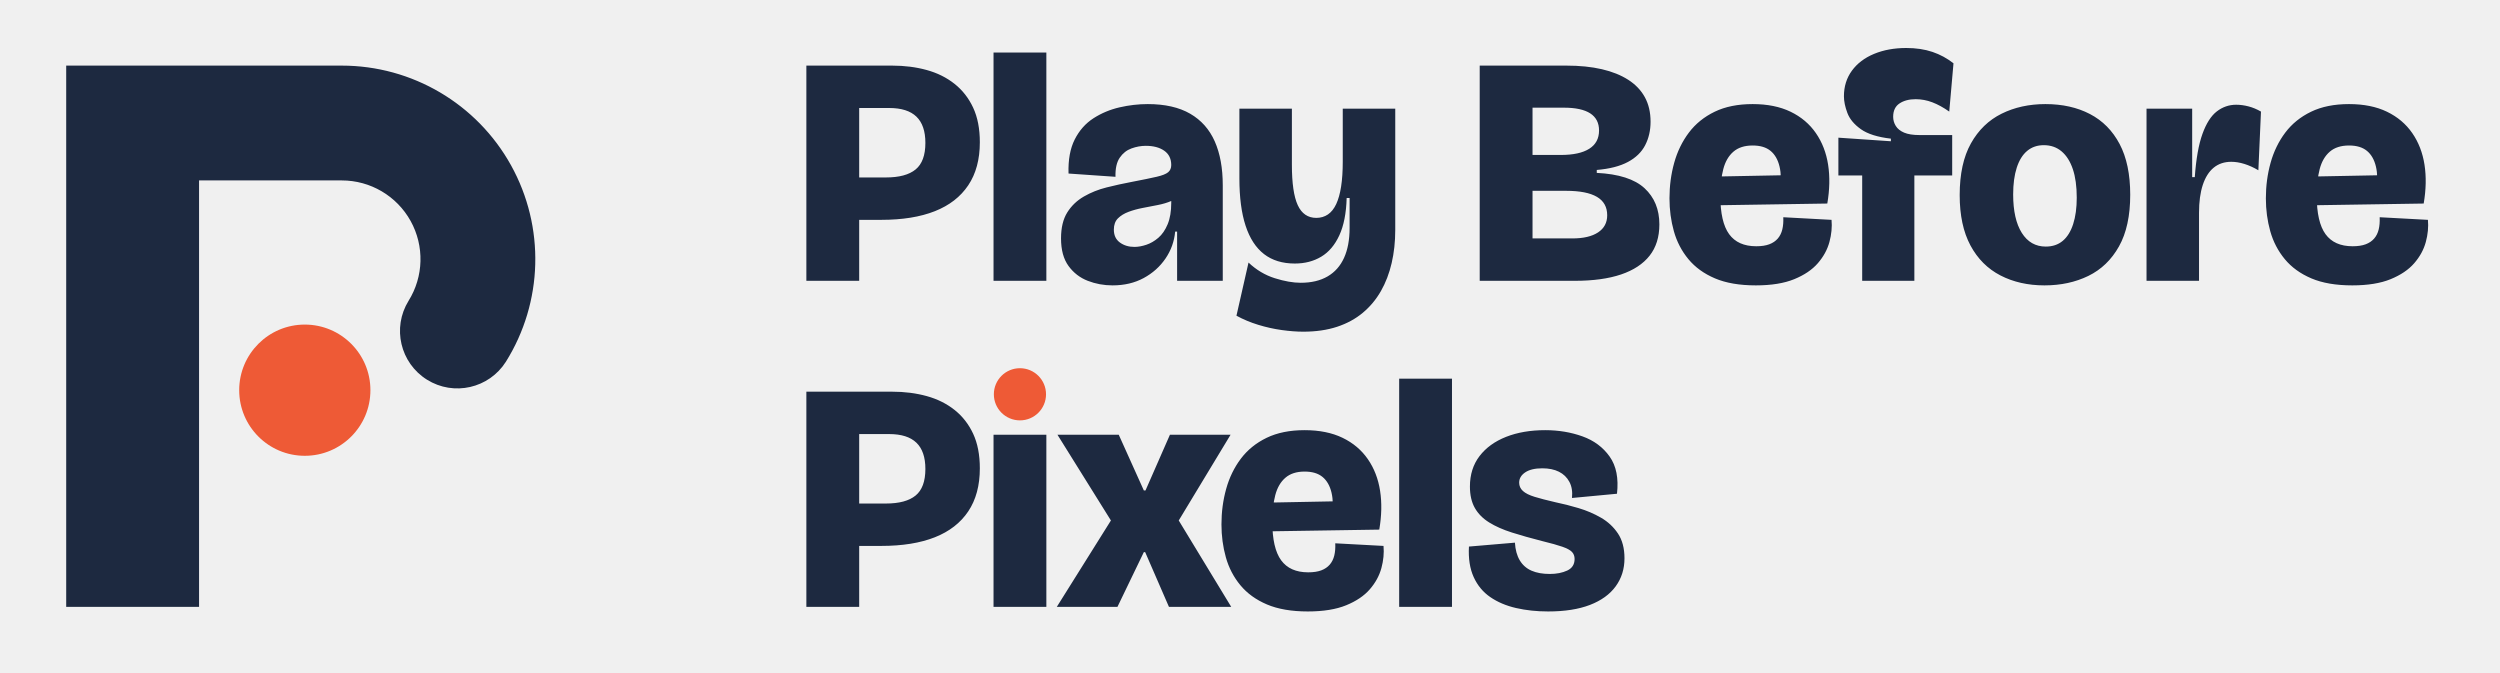
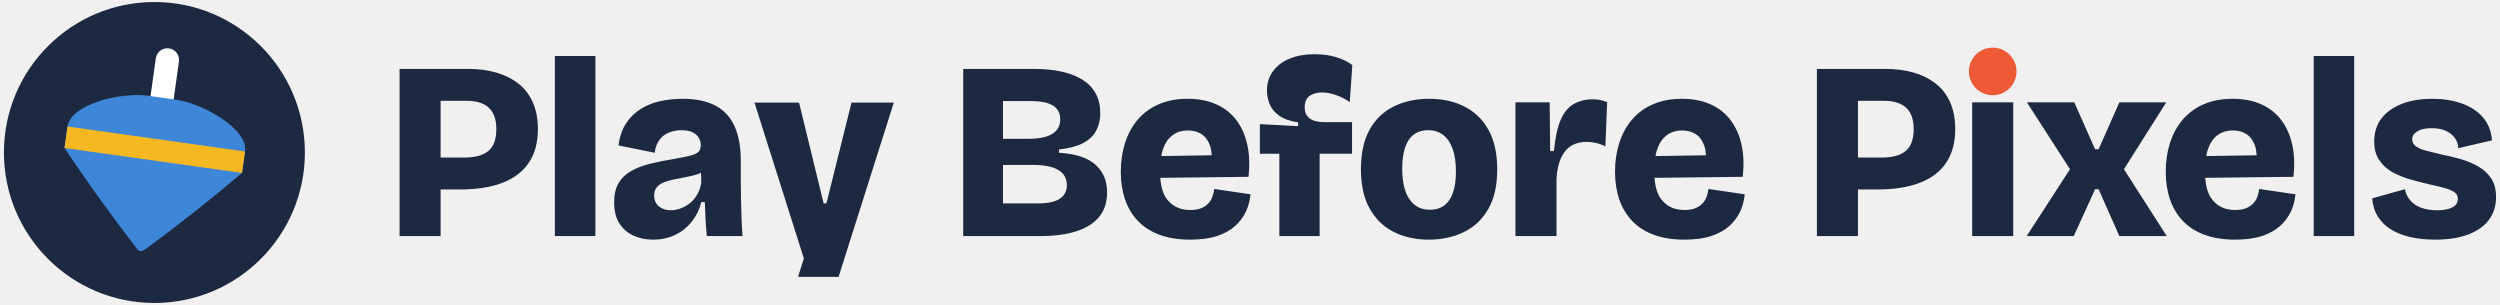
- <svg xmlns="http://www.w3.org/2000/svg" viewBox="-201.21 -201.21 7663.36 2062.42" width="1000" height="269" role="img" aria-label="Play Before Pixels">
-   <path class="p" fill="#1D2940" d="M0 1660V0H845.09A593.58 593.58 0 0 1 1348.47 908.12A176.06 176.06 0 0 1 1049.86 721.53A241.45 241.45 0 0 0 845.09 352.12H407.45V1660ZM2390.93 473V343H2513.93Q2574.93 343 2604.93 318.5Q2634.93 294 2634.93 237Q2634.93 183 2607.43 156.5Q2579.93 130 2523.93 130H2390.93V0H2532.93Q2589.93 0 2638.93 13.5Q2687.93 27 2724.43 56Q2760.93 85 2781.43 129Q2801.93 173 2801.93 235Q2801.93 314 2766.43 367Q2730.93 420 2663.93 446.5Q2596.93 473 2499.93 473ZM2269.93 660V0H2431.93V660ZM2843.93 660V-40H3005.93V660ZM3208.93 674Q3168.93 674 3132.93 660Q3096.93 646 3073.93 614.5Q3050.93 583 3050.93 530Q3050.93 481 3069.93 450.5Q3088.93 420 3120.93 401.5Q3152.93 383 3190.93 373.5Q3228.93 364 3265.93 357Q3317.93 347 3343.93 341Q3369.93 335 3379.43 327Q3388.93 319 3388.93 305Q3388.93 276 3367.43 261Q3345.93 246 3310.93 246Q3288.93 246 3266.93 254Q3244.93 262 3230.93 282.5Q3216.93 303 3217.93 341L3073.93 331Q3071.93 268 3092.93 226.5Q3113.93 185 3150.43 161.5Q3186.93 138 3230.43 128Q3273.93 118 3316.93 118Q3395.93 118 3446.93 147.5Q3497.93 177 3522.43 232.5Q3546.93 288 3546.93 367V461Q3546.93 494 3546.93 527.5Q3546.93 561 3546.93 594Q3546.93 627 3546.93 660H3406.93Q3406.93 624 3406.93 587Q3406.93 550 3406.93 509H3400.93Q3396.93 554 3371.43 591.5Q3345.93 629 3304.43 651.5Q3262.93 674 3208.93 674ZM3275.93 556Q3292.93 556 3312.43 549.5Q3331.93 543 3349.43 528Q3366.93 513 3377.93 486.5Q3388.93 460 3388.93 421V397L3415.93 394Q3407.93 407 3389.43 415Q3370.93 423 3347.93 427.5Q3324.93 432 3301.43 436.5Q3277.93 441 3257.93 448.5Q3237.93 456 3225.43 468.5Q3212.93 481 3212.93 503Q3212.93 529 3231.43 542.5Q3249.93 556 3275.93 556ZM3793.93 816Q3763.93 816 3727.93 811Q3691.93 806 3655.93 795Q3619.93 784 3588.93 767L3625.93 604Q3661.93 638 3706.43 652Q3750.93 666 3785.93 666Q3834.93 666 3868.43 646.5Q3901.93 627 3918.93 589.5Q3935.93 552 3935.93 498V406H3926.93Q3924.93 476 3904.43 520.5Q3883.93 565 3848.93 586Q3813.93 607 3767.93 607Q3710.93 607 3673.43 578Q3635.93 549 3616.93 491Q3597.93 433 3597.93 346V132H3758.93V304Q3758.93 389 3776.93 428Q3794.93 467 3833.93 467Q3853.93 467 3869.43 456.5Q3884.93 446 3894.93 424.5Q3904.93 403 3909.93 370.5Q3914.93 338 3914.93 295V132H4075.93V504Q4075.93 558 4064.93 605.5Q4053.93 653 4031.93 691.5Q4009.93 730 3976.43 758Q3942.93 786 3897.43 801Q3851.93 816 3793.93 816ZM4334.93 660V0H4600.93Q4661.93 0 4709.43 11Q4756.93 22 4790.43 43.5Q4823.93 65 4841.43 97Q4858.93 129 4858.93 172Q4858.93 212 4842.43 244Q4825.93 276 4789.43 295.5Q4752.93 315 4693.93 320V329Q4794.93 334 4840.43 376Q4885.93 418 4885.93 487Q4885.93 545 4855.93 583Q4825.93 621 4768.43 640.5Q4710.93 660 4625.93 660ZM4496.93 530H4618.93Q4669.93 530 4697.93 511.5Q4725.93 493 4725.93 459Q4725.93 421 4694.43 402.5Q4662.93 384 4599.93 384H4496.93ZM4496.93 274H4583.93Q4640.93 274 4670.93 255Q4700.93 236 4700.93 199Q4700.93 164 4673.93 146.5Q4646.93 129 4592.93 129H4496.93ZM5181.93 674Q5106.93 674 5056.43 652.5Q5005.93 631 4974.93 593.5Q4943.93 556 4930.43 508Q4916.93 460 4916.93 407Q4916.93 350 4931.43 298Q4945.93 246 4976.43 205.5Q5006.93 165 5055.43 141.5Q5103.93 118 5171.93 118Q5239.93 118 5288.43 141.5Q5336.93 165 5365.93 207Q5394.93 249 5403.43 304Q5411.93 359 5400.93 423L5017.93 429V341L5276.93 336L5255.93 387Q5261.93 341 5254.43 309.5Q5246.93 278 5226.93 261.5Q5206.93 245 5171.93 245Q5134.93 245 5112.93 264Q5090.93 283 5081.93 317.5Q5072.93 352 5072.93 399Q5072.93 480 5099.93 517Q5126.93 554 5182.93 554Q5206.93 554 5222.93 548Q5238.93 542 5248.93 530.5Q5258.93 519 5262.93 502.5Q5266.93 486 5265.93 465L5413.93 473Q5416.93 506 5407.43 541Q5397.93 576 5371.93 606Q5345.93 636 5299.43 655Q5252.93 674 5181.93 674ZM5507.93 660V337H5434.93V221L5595.93 232V224Q5534.93 217 5503.93 195Q5472.93 173 5462.43 145Q5451.93 117 5451.93 94Q5451.93 49 5476.43 15.5Q5500.93 -18 5544.43 -36Q5587.93 -54 5642.93 -54Q5687.93 -54 5723.43 -42Q5758.93 -30 5787.93 -7L5774.93 141Q5747.93 122 5722.93 112.5Q5697.93 103 5671.93 103Q5641.93 103 5622.43 116Q5602.93 129 5602.93 157Q5602.93 172 5610.93 185Q5618.93 198 5636.43 205.5Q5653.93 213 5683.93 213H5783.93V337H5667.93V660ZM6066.93 674Q5990.93 674 5931.93 643.5Q5872.93 613 5839.93 551.5Q5806.93 490 5806.93 397Q5806.93 300 5841.43 238.5Q5875.93 177 5935.43 147.5Q5994.93 118 6069.93 118Q6147.93 118 6206.43 148.5Q6264.93 179 6297.43 240.5Q6329.93 302 6329.93 396Q6329.93 493 6295.43 554.5Q6260.93 616 6201.43 645Q6141.93 674 6066.93 674ZM6070.93 555Q6101.93 555 6122.93 537.5Q6143.93 520 6154.93 486Q6165.93 452 6165.93 405Q6165.93 353 6153.93 317.5Q6141.93 282 6119.43 263Q6096.93 244 6064.93 244Q6034.93 244 6013.93 261.5Q5992.93 279 5981.93 313Q5970.93 347 5970.93 395Q5970.93 471 5997.43 513Q6023.93 555 6070.93 555ZM6379.93 660V373V132H6519.93V342H6527.93Q6533.93 258 6551.43 209.5Q6568.93 161 6595.43 140.5Q6621.93 120 6654.93 120Q6672.93 120 6692.43 125Q6711.93 130 6730.93 141L6722.93 321Q6700.93 308 6679.93 301.5Q6658.93 295 6639.93 295Q6607.93 295 6585.93 313Q6563.93 331 6552.43 366Q6540.93 401 6540.93 451V660ZM7010.93 674Q6935.93 674 6885.43 652.5Q6834.93 631 6803.93 593.5Q6772.93 556 6759.43 508Q6745.93 460 6745.93 407Q6745.93 350 6760.43 298Q6774.93 246 6805.43 205.5Q6835.93 165 6884.43 141.5Q6932.93 118 7000.93 118Q7068.93 118 7117.43 141.5Q7165.93 165 7194.93 207Q7223.93 249 7232.43 304Q7240.93 359 7229.93 423L6846.93 429V341L7105.93 336L7084.93 387Q7090.93 341 7083.43 309.5Q7075.93 278 7055.93 261.5Q7035.93 245 7000.93 245Q6963.93 245 6941.93 264Q6919.93 283 6910.93 317.5Q6901.93 352 6901.93 399Q6901.93 480 6928.93 517Q6955.93 554 7011.93 554Q7035.93 554 7051.93 548Q7067.93 542 7077.93 530.5Q7087.93 519 7091.93 502.5Q7095.93 486 7094.93 465L7242.93 473Q7245.93 506 7236.43 541Q7226.93 576 7200.93 606Q7174.93 636 7128.43 655Q7081.93 674 7010.93 674ZM2390.93 1473V1343H2513.93Q2574.93 1343 2604.93 1318.5Q2634.93 1294 2634.93 1237Q2634.93 1183 2607.43 1156.5Q2579.93 1130 2523.93 1130H2390.93V1000H2532.93Q2589.93 1000 2638.93 1013.5Q2687.93 1027 2724.43 1056Q2760.93 1085 2781.43 1129Q2801.93 1173 2801.93 1235Q2801.93 1314 2766.43 1367Q2730.93 1420 2663.93 1446.5Q2596.93 1473 2499.93 1473ZM2269.93 1660V1000H2431.93V1660ZM2843.93 1660V1132H3005.93V1660ZM3037.93 1660 3203.93 1395 3039.93 1132H3227.93L3304.93 1303H3309.93L3384.93 1132H3570.93L3411.93 1395L3572.93 1660H3381.93L3308.93 1492H3304.93L3223.93 1660ZM3807.93 1674Q3732.93 1674 3682.43 1652.5Q3631.93 1631 3600.93 1593.5Q3569.93 1556 3556.43 1508Q3542.93 1460 3542.93 1407Q3542.93 1350 3557.43 1298Q3571.93 1246 3602.43 1205.5Q3632.93 1165 3681.43 1141.5Q3729.93 1118 3797.93 1118Q3865.93 1118 3914.43 1141.5Q3962.93 1165 3991.93 1207Q4020.93 1249 4029.43 1304Q4037.93 1359 4026.93 1423L3643.93 1429V1341L3902.93 1336L3881.93 1387Q3887.93 1341 3880.43 1309.5Q3872.93 1278 3852.93 1261.5Q3832.93 1245 3797.93 1245Q3760.93 1245 3738.93 1264Q3716.93 1283 3707.93 1317.5Q3698.93 1352 3698.93 1399Q3698.93 1480 3725.93 1517Q3752.93 1554 3808.93 1554Q3832.93 1554 3848.93 1548Q3864.93 1542 3874.93 1530.5Q3884.93 1519 3888.93 1502.5Q3892.93 1486 3891.93 1465L4039.93 1473Q4042.93 1506 4033.43 1541Q4023.93 1576 3997.93 1606Q3971.93 1636 3925.43 1655Q3878.93 1674 3807.93 1674ZM4087.93 1660V960H4249.93V1660ZM4544.93 1674Q4491.93 1674 4446.43 1663.5Q4400.93 1653 4367.43 1630Q4333.93 1607 4316.43 1568.5Q4298.93 1530 4301.93 1475L4442.93 1463Q4444.93 1496 4457.93 1517.5Q4470.93 1539 4493.93 1549Q4516.93 1559 4549.93 1559Q4580.93 1559 4603.43 1548.5Q4625.93 1538 4625.93 1513Q4625.93 1500 4617.93 1491.5Q4609.93 1483 4588.43 1475.5Q4566.93 1468 4525.93 1458Q4474.93 1445 4433.93 1432Q4392.93 1419 4363.93 1401Q4334.93 1383 4319.93 1356.5Q4304.93 1330 4304.93 1291Q4304.93 1236 4334.43 1197.5Q4363.93 1159 4415.93 1138.5Q4467.93 1118 4535.93 1118Q4596.93 1118 4649.93 1137Q4702.93 1156 4733.43 1199Q4763.93 1242 4755.93 1313L4617.93 1326Q4620.93 1297 4609.93 1276.5Q4598.93 1256 4577.93 1245.5Q4556.93 1235 4526.93 1235Q4492.93 1235 4474.43 1247.5Q4455.93 1260 4455.93 1279Q4455.93 1294 4467.43 1304.5Q4478.93 1315 4503.43 1322.5Q4527.93 1330 4566.93 1339Q4600.93 1346 4637.93 1357Q4674.93 1368 4706.93 1386.5Q4738.93 1405 4758.93 1435Q4778.93 1465 4778.93 1511Q4778.93 1560 4751.93 1597Q4724.93 1634 4672.93 1654Q4620.93 1674 4544.93 1674Z" />
-   <g class="b" fill="#EE5A36">
-     <circle cx="731.76" cy="995.42" r="201.21" />
-     <circle cx="2924.93" cy="1008" r="80" />
-   </g>
+ <svg xmlns="http://www.w3.org/2000/svg" viewBox="-8 -932 9853.8 1204" width="1000" height="122" role="img" aria-label="Play Before Pixels">
+   <circle cx="594" cy="-330" r="594" fill="#1D2940" />
+   <path fill="#FFFFFF" d="M567.19 -471.15L599.72 -702.55A46.08 46.08 0 0 1 690.97 -689.73L658.45 -458.33Z" />
+   <path fill="#3D86D8" d="M239.1 -347.76L251.01 -432.5C263.61 -522.13 464.57 -568.66 567.24 -554.23L681.31 -538.2C783.97 -523.77 964.33 -423.65 951.73 -334.02L939.82 -249.28Q753.66 -91.77 557.3 52.83Q537.93 68.13 523.53 48.09Q374.63 -145.04 239.1 -347.76Z" />
+   <path fill="#F5B820" d="M251.01 -432.5L951.73 -334.02L939.82 -249.28L239.1 -347.76Z" />
+   <path fill="#1D2940" d="M1561.8 0V-660H1832.8Q1893.8 -660 1943.8 -645.5Q1993.8 -631 2030.8 -602Q2067.8 -573 2087.8 -528Q2107.8 -483 2107.8 -422Q2107.8 -343 2072.3 -290Q2036.8 -237 1968.3 -210.5Q1899.8 -184 1798.8 -184H1723.8V0ZM1723.8 -534V-310H1817.8Q1880.8 -310 1912.3 -336Q1943.8 -362 1943.8 -423Q1943.8 -478 1914.8 -506Q1885.8 -534 1825.8 -534ZM2174.8 0V-711H2334.8V0ZM2561.8 14Q2519.8 14 2484.8 -2Q2449.8 -18 2429.3 -50.5Q2408.8 -83 2408.8 -133Q2408.8 -180 2426.8 -210Q2444.8 -240 2477.8 -258Q2510.8 -276 2554.3 -286.5Q2597.8 -297 2647.8 -305Q2686.8 -312 2708.8 -317.5Q2730.8 -323 2740.8 -332Q2750.8 -341 2750.8 -358Q2750.8 -385 2731.3 -401.5Q2711.8 -418 2673.8 -418Q2648.8 -418 2625.8 -409Q2602.8 -400 2587.8 -380Q2572.8 -360 2568.8 -329L2425.8 -358Q2432.8 -409 2455.3 -444Q2477.8 -479 2512.3 -501Q2546.8 -523 2589.3 -532.5Q2631.8 -542 2678.8 -542Q2757.8 -542 2808.8 -515Q2859.8 -488 2884.3 -433.5Q2908.8 -379 2908.8 -297V-210Q2908.8 -176 2909.8 -140.5Q2910.8 -105 2911.8 -70Q2912.8 -35 2915.8 0H2774.8Q2771.8 -29 2769.8 -63Q2767.8 -97 2766.8 -134H2752.8Q2742.8 -93 2716.8 -59Q2690.8 -25 2651.3 -5.5Q2611.8 14 2561.8 14ZM2632.8 -102Q2649.8 -102 2668.8 -108.5Q2687.8 -115 2705.3 -128Q2722.8 -141 2735.3 -161.5Q2747.8 -182 2752.8 -210L2751.8 -250Q2745.8 -247 2739.8 -245Q2718.8 -238 2695.3 -233.5Q2671.8 -229 2648.8 -224.5Q2625.8 -220 2607.3 -213Q2588.8 -206 2577.8 -193.5Q2566.8 -181 2566.8 -160Q2566.8 -133 2585.3 -117.5Q2603.8 -102 2632.8 -102ZM2962.8 -527L3138.8 -527L3235.8 -129L3246.8 -129L3345.8 -527L3512.8 -527L3294.78 161L3134.78 161L3157.8 88.36ZM3786.8 0V-660H4063.8Q4125.8 -660 4174.3 -649.5Q4222.8 -639 4257.3 -617.5Q4291.8 -596 4309.8 -563Q4327.8 -530 4327.8 -485Q4327.8 -446 4311.3 -415.5Q4294.8 -385 4258.8 -366.5Q4222.8 -348 4164.8 -342V-329Q4262.8 -323 4308.8 -282Q4354.8 -241 4354.8 -173Q4354.8 -115 4324.3 -77Q4293.8 -39 4234.8 -19.5Q4175.8 0 4088.8 0ZM3943.8 -129H4082.8Q4138.8 -129 4167.3 -147Q4195.8 -165 4195.8 -201Q4195.8 -241 4162.3 -261Q4128.8 -281 4060.8 -281H3943.8ZM3943.8 -384H4041.8Q4106.8 -384 4138.3 -403.5Q4169.8 -423 4169.8 -461Q4169.8 -498 4140.8 -515.5Q4111.8 -533 4053.8 -533H3943.8ZM4682.8 14Q4613.8 14 4562.3 -5Q4510.8 -24 4476.8 -59.5Q4442.8 -95 4425.8 -144.5Q4408.8 -194 4408.8 -254Q4408.8 -314 4425.3 -366.5Q4441.8 -419 4474.8 -458.5Q4507.8 -498 4557.8 -520Q4607.8 -542 4672.8 -542Q4737.8 -542 4786.3 -520Q4834.8 -498 4865.3 -457.5Q4895.8 -417 4908.3 -360.5Q4920.8 -304 4912.8 -234L4564.8 -230Q4568.8 -170 4595.8 -140Q4627.8 -103 4682.8 -103Q4708.8 -103 4725.8 -110Q4742.8 -117 4753.8 -128.5Q4764.8 -140 4770.3 -155Q4775.8 -170 4777.8 -186L4920.8 -165Q4917.8 -130 4903.3 -98Q4888.8 -66 4860.8 -40.5Q4832.8 -15 4789.3 -0.5Q4745.8 14 4682.8 14ZM4568.8 -316 4767.8 -319Q4766.8 -339 4761.8 -355Q4750.8 -387 4728.3 -402Q4705.8 -417 4673.8 -417Q4637.8 -417 4612.8 -398Q4587.8 -379 4575.8 -344Q4570.8 -331 4568.8 -316ZM5034.8 0V-325H4957.8V-442L5108.8 -434V-449Q5060.8 -456 5033.8 -475.5Q5006.8 -495 4996.3 -521.5Q4985.8 -548 4985.8 -574Q4985.8 -618 5009.3 -650.5Q5032.8 -683 5075.3 -700.5Q5117.8 -718 5173.8 -718Q5220.8 -718 5258.8 -706.5Q5296.8 -695 5322.8 -675L5312.8 -529Q5286.8 -547 5257.8 -557Q5228.8 -567 5202.8 -567Q5173.8 -567 5154.3 -553.5Q5134.8 -540 5134.8 -509Q5134.8 -487 5144.8 -474Q5154.8 -461 5172.3 -455.5Q5189.8 -450 5211.8 -450H5321.8V-325H5193.8V0ZM5624.8 14Q5545.8 14 5485.3 -17Q5424.8 -48 5390.8 -109.5Q5356.8 -171 5356.8 -264Q5356.8 -359 5391.3 -420.5Q5425.8 -482 5486.8 -512Q5547.8 -542 5625.8 -542Q5705.8 -542 5766.3 -511Q5826.8 -480 5860.8 -418.5Q5894.8 -357 5894.8 -264Q5894.8 -168 5859.3 -106.5Q5823.8 -45 5762.3 -15.5Q5700.8 14 5624.8 14ZM5628.8 -104Q5662.8 -104 5685.8 -121Q5708.8 -138 5720.3 -172Q5731.8 -206 5731.8 -254Q5731.8 -307 5719.3 -343Q5706.8 -379 5682.3 -398.5Q5657.8 -418 5621.8 -418Q5588.8 -418 5565.8 -401Q5542.8 -384 5531.3 -350Q5519.8 -316 5519.8 -266Q5519.8 -187 5548.3 -145.5Q5576.8 -104 5628.8 -104ZM5966.8 0V-528H6101.8L6103.8 -336H6118.8Q6125.8 -412 6144.3 -456.5Q6162.8 -501 6195.3 -520.5Q6227.8 -540 6272.8 -540Q6285.8 -540 6299.3 -537.5Q6312.8 -535 6328.8 -529L6321.8 -354Q6302.8 -364 6283.3 -368Q6263.8 -372 6247.8 -372Q6211.8 -372 6186.3 -356Q6160.8 -340 6146.3 -307.5Q6131.8 -275 6128.8 -227V0ZM6633.8 14Q6564.8 14 6513.3 -5Q6461.8 -24 6427.8 -59.5Q6393.8 -95 6376.8 -144.5Q6359.8 -194 6359.8 -254Q6359.8 -314 6376.3 -366.5Q6392.8 -419 6425.8 -458.5Q6458.8 -498 6508.8 -520Q6558.8 -542 6623.8 -542Q6688.8 -542 6737.3 -520Q6785.8 -498 6816.3 -457.5Q6846.8 -417 6859.3 -360.5Q6871.8 -304 6863.8 -234L6515.8 -230Q6519.8 -170 6546.8 -140Q6578.8 -103 6633.8 -103Q6659.8 -103 6676.8 -110Q6693.8 -117 6704.8 -128.5Q6715.8 -140 6721.3 -155Q6726.8 -170 6728.8 -186L6871.8 -165Q6868.8 -130 6854.3 -98Q6839.8 -66 6811.8 -40.5Q6783.8 -15 6740.3 -0.5Q6696.8 14 6633.8 14ZM6519.8 -316 6718.8 -319Q6717.8 -339 6712.8 -355Q6701.8 -387 6679.3 -402Q6656.8 -417 6624.8 -417Q6588.8 -417 6563.8 -398Q6538.8 -379 6526.8 -344Q6521.8 -331 6519.8 -316ZM7156.8 0V-660H7427.8Q7488.8 -660 7538.8 -645.5Q7588.8 -631 7625.8 -602Q7662.8 -573 7682.8 -528Q7702.8 -483 7702.8 -422Q7702.8 -343 7667.3 -290Q7631.8 -237 7563.3 -210.5Q7494.8 -184 7393.8 -184H7318.8V0ZM7318.8 -534V-310H7412.8Q7475.8 -310 7507.3 -336Q7538.8 -362 7538.8 -423Q7538.8 -478 7509.8 -506Q7480.8 -534 7420.8 -534ZM7769.8 0V-528H7931.8V0ZM7984.8 0 8155.8 -264 7985.8 -528H8172.8L8254.8 -343H8268.8L8350.8 -528H8535.8L8368.8 -264L8537.8 0H8350.8L8268.8 -185H8254.8L8170.8 0ZM8807.8 14Q8738.8 14 8687.3 -5Q8635.8 -24 8601.8 -59.5Q8567.8 -95 8550.8 -144.5Q8533.8 -194 8533.8 -254Q8533.8 -314 8550.3 -366.5Q8566.8 -419 8599.8 -458.5Q8632.8 -498 8682.8 -520Q8732.8 -542 8797.8 -542Q8862.8 -542 8911.3 -520Q8959.8 -498 8990.3 -457.5Q9020.8 -417 9033.3 -360.5Q9045.8 -304 9037.8 -234L8689.8 -230Q8693.8 -170 8720.8 -140Q8752.8 -103 8807.8 -103Q8833.8 -103 8850.8 -110Q8867.8 -117 8878.8 -128.5Q8889.8 -140 8895.3 -155Q8900.8 -170 8902.8 -186L9045.8 -165Q9042.8 -130 9028.3 -98Q9013.8 -66 8985.8 -40.5Q8957.8 -15 8914.3 -0.5Q8870.8 14 8807.8 14ZM8693.8 -316 8892.8 -319Q8891.8 -339 8886.8 -355Q8875.8 -387 8853.3 -402Q8830.8 -417 8798.8 -417Q8762.8 -417 8737.8 -398Q8712.8 -379 8700.8 -344Q8695.8 -331 8693.8 -316ZM9117.8 0V-711H9277.8V0ZM9596.8 14Q9543.8 14 9499.8 4Q9455.8 -6 9423.3 -26Q9390.8 -46 9371.3 -77Q9351.8 -108 9348.8 -149L9477.8 -185Q9482.8 -161 9498.3 -142Q9513.8 -123 9540.8 -112.5Q9567.8 -102 9605.8 -102Q9641.8 -102 9664.3 -113Q9686.8 -124 9686.8 -147Q9686.8 -162 9676.3 -171Q9665.8 -180 9642.3 -187.5Q9618.8 -195 9579.8 -203Q9536.8 -213 9496.8 -224.5Q9456.8 -236 9425.3 -254.5Q9393.8 -273 9375.3 -302Q9356.8 -331 9356.8 -374Q9356.8 -426 9384.3 -463Q9411.8 -500 9463.3 -521Q9514.8 -542 9586.8 -542Q9649.8 -542 9701.3 -524Q9752.8 -506 9784.8 -470Q9816.8 -434 9821.8 -378L9688.8 -347Q9687.8 -371 9673.8 -389Q9659.8 -407 9637.3 -416.5Q9614.8 -426 9583.8 -426Q9546.8 -426 9526.8 -413.5Q9506.8 -401 9506.8 -382Q9506.8 -366 9519.8 -355.5Q9532.8 -345 9558.8 -338Q9584.8 -331 9622.8 -322Q9659.8 -315 9697.8 -304Q9735.8 -293 9767.3 -275Q9798.8 -257 9818.3 -228Q9837.8 -199 9837.8 -154Q9837.8 -102 9809.8 -64.5Q9781.8 -27 9728.3 -6.5Q9674.8 14 9596.8 14Z" />
+   <circle cx="7850.8" cy="-650" r="94" fill="#EE5A36" />
</svg>
